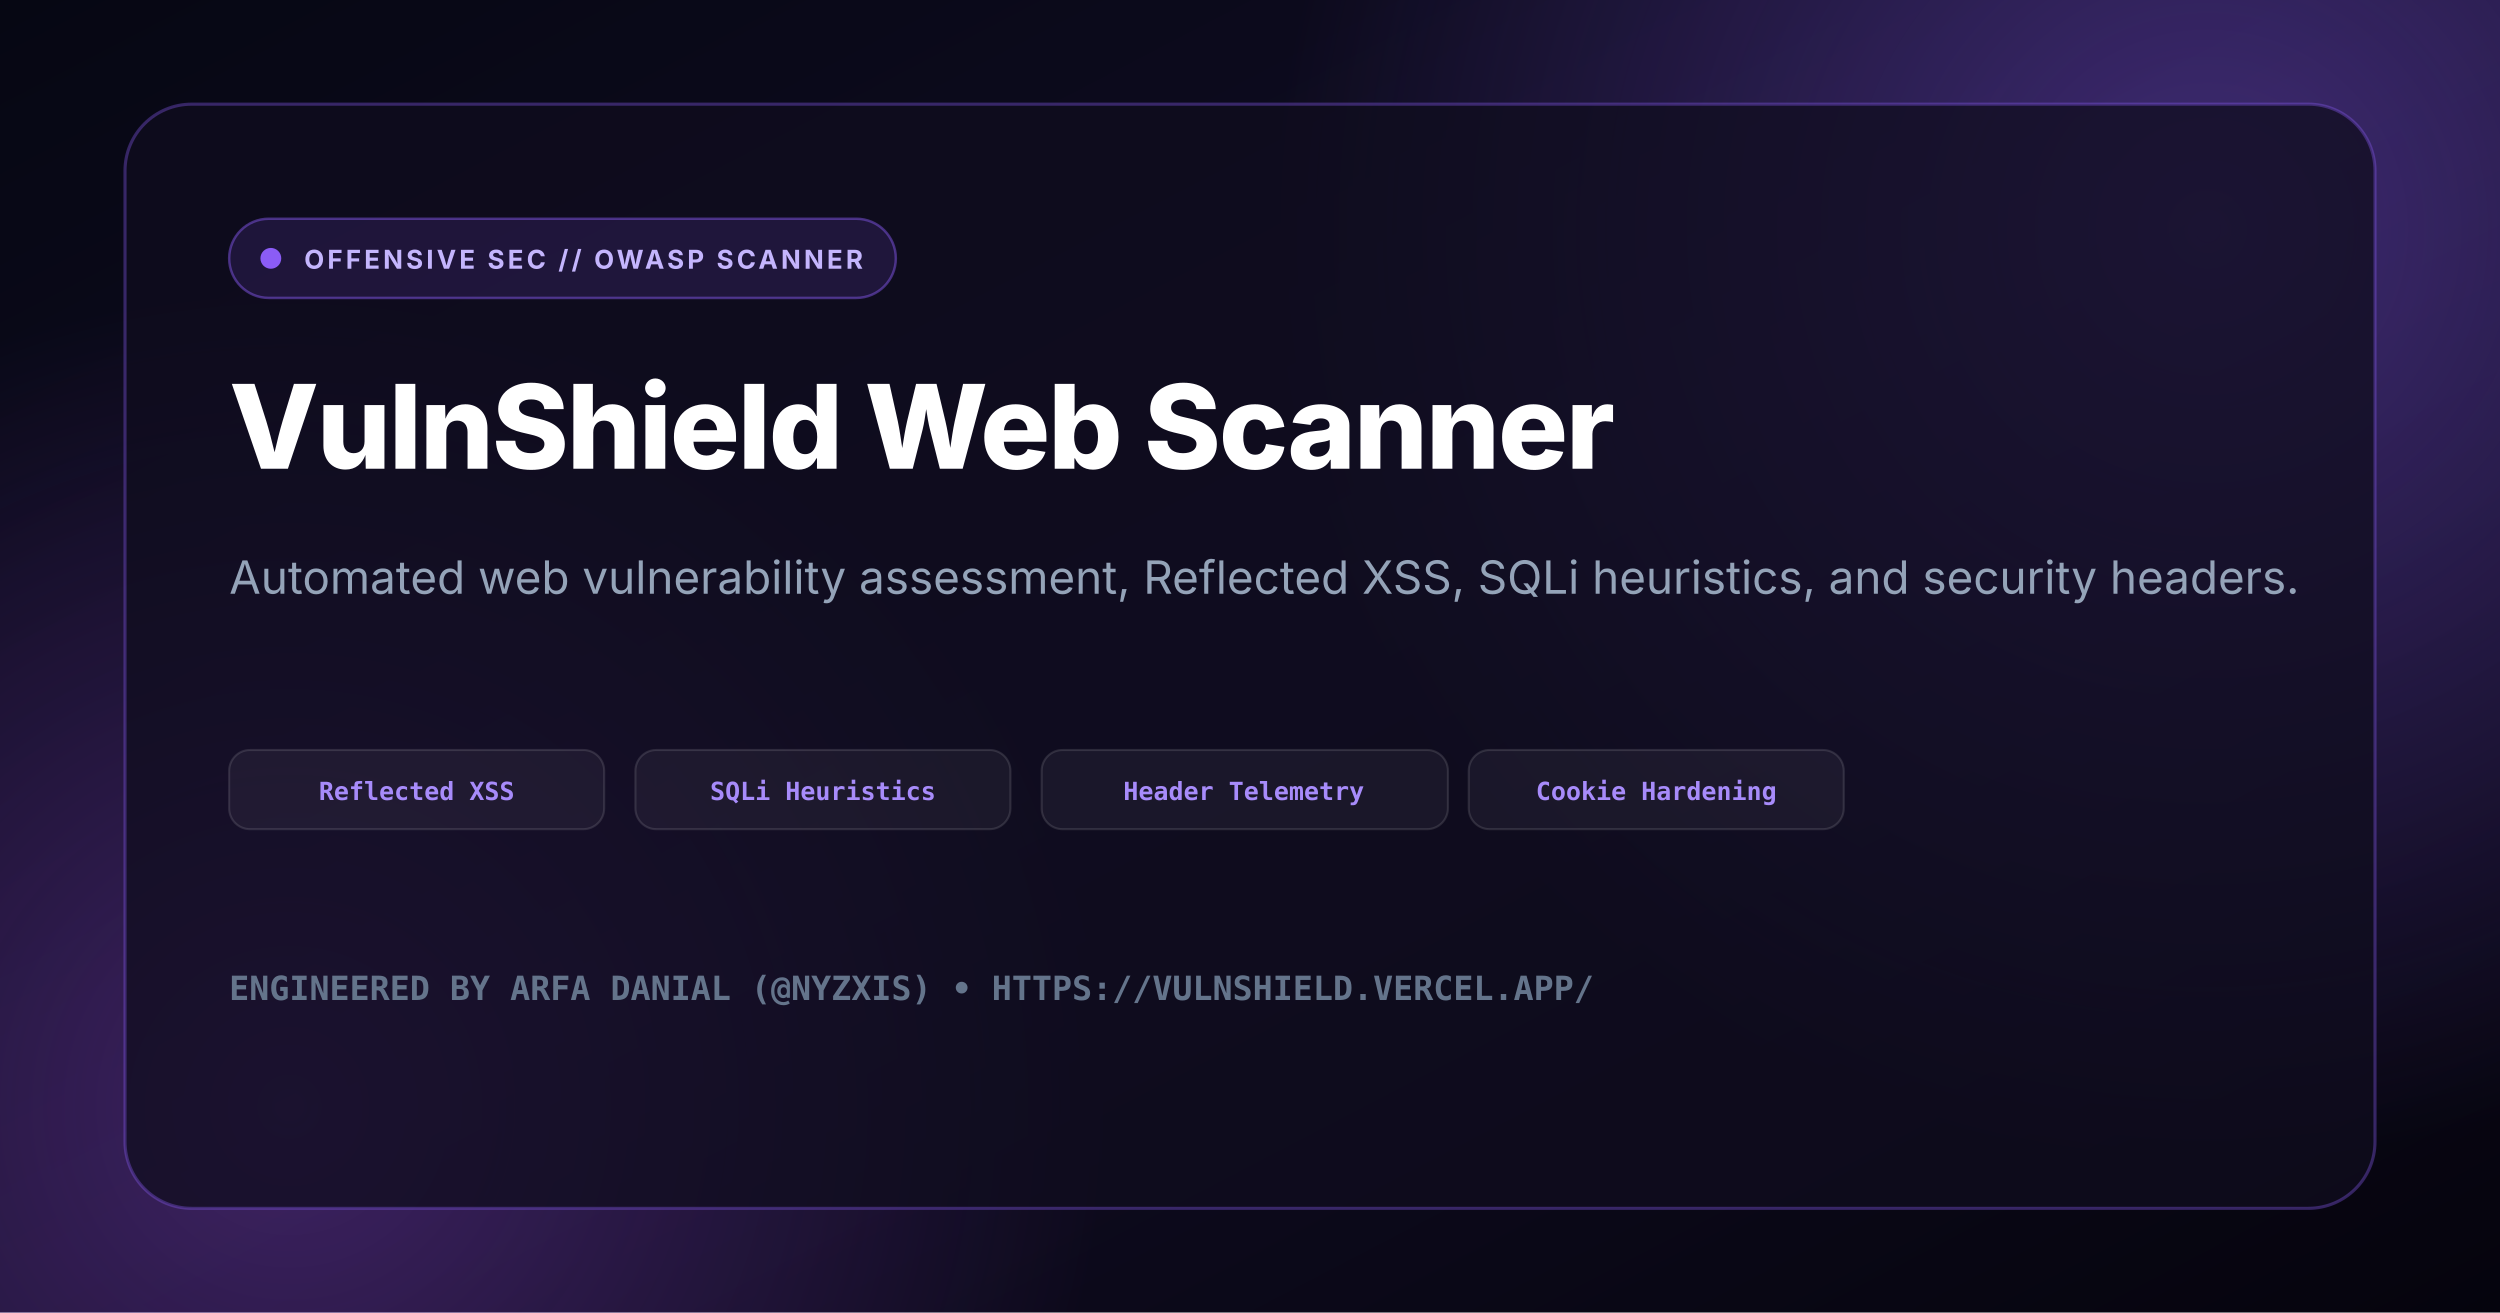
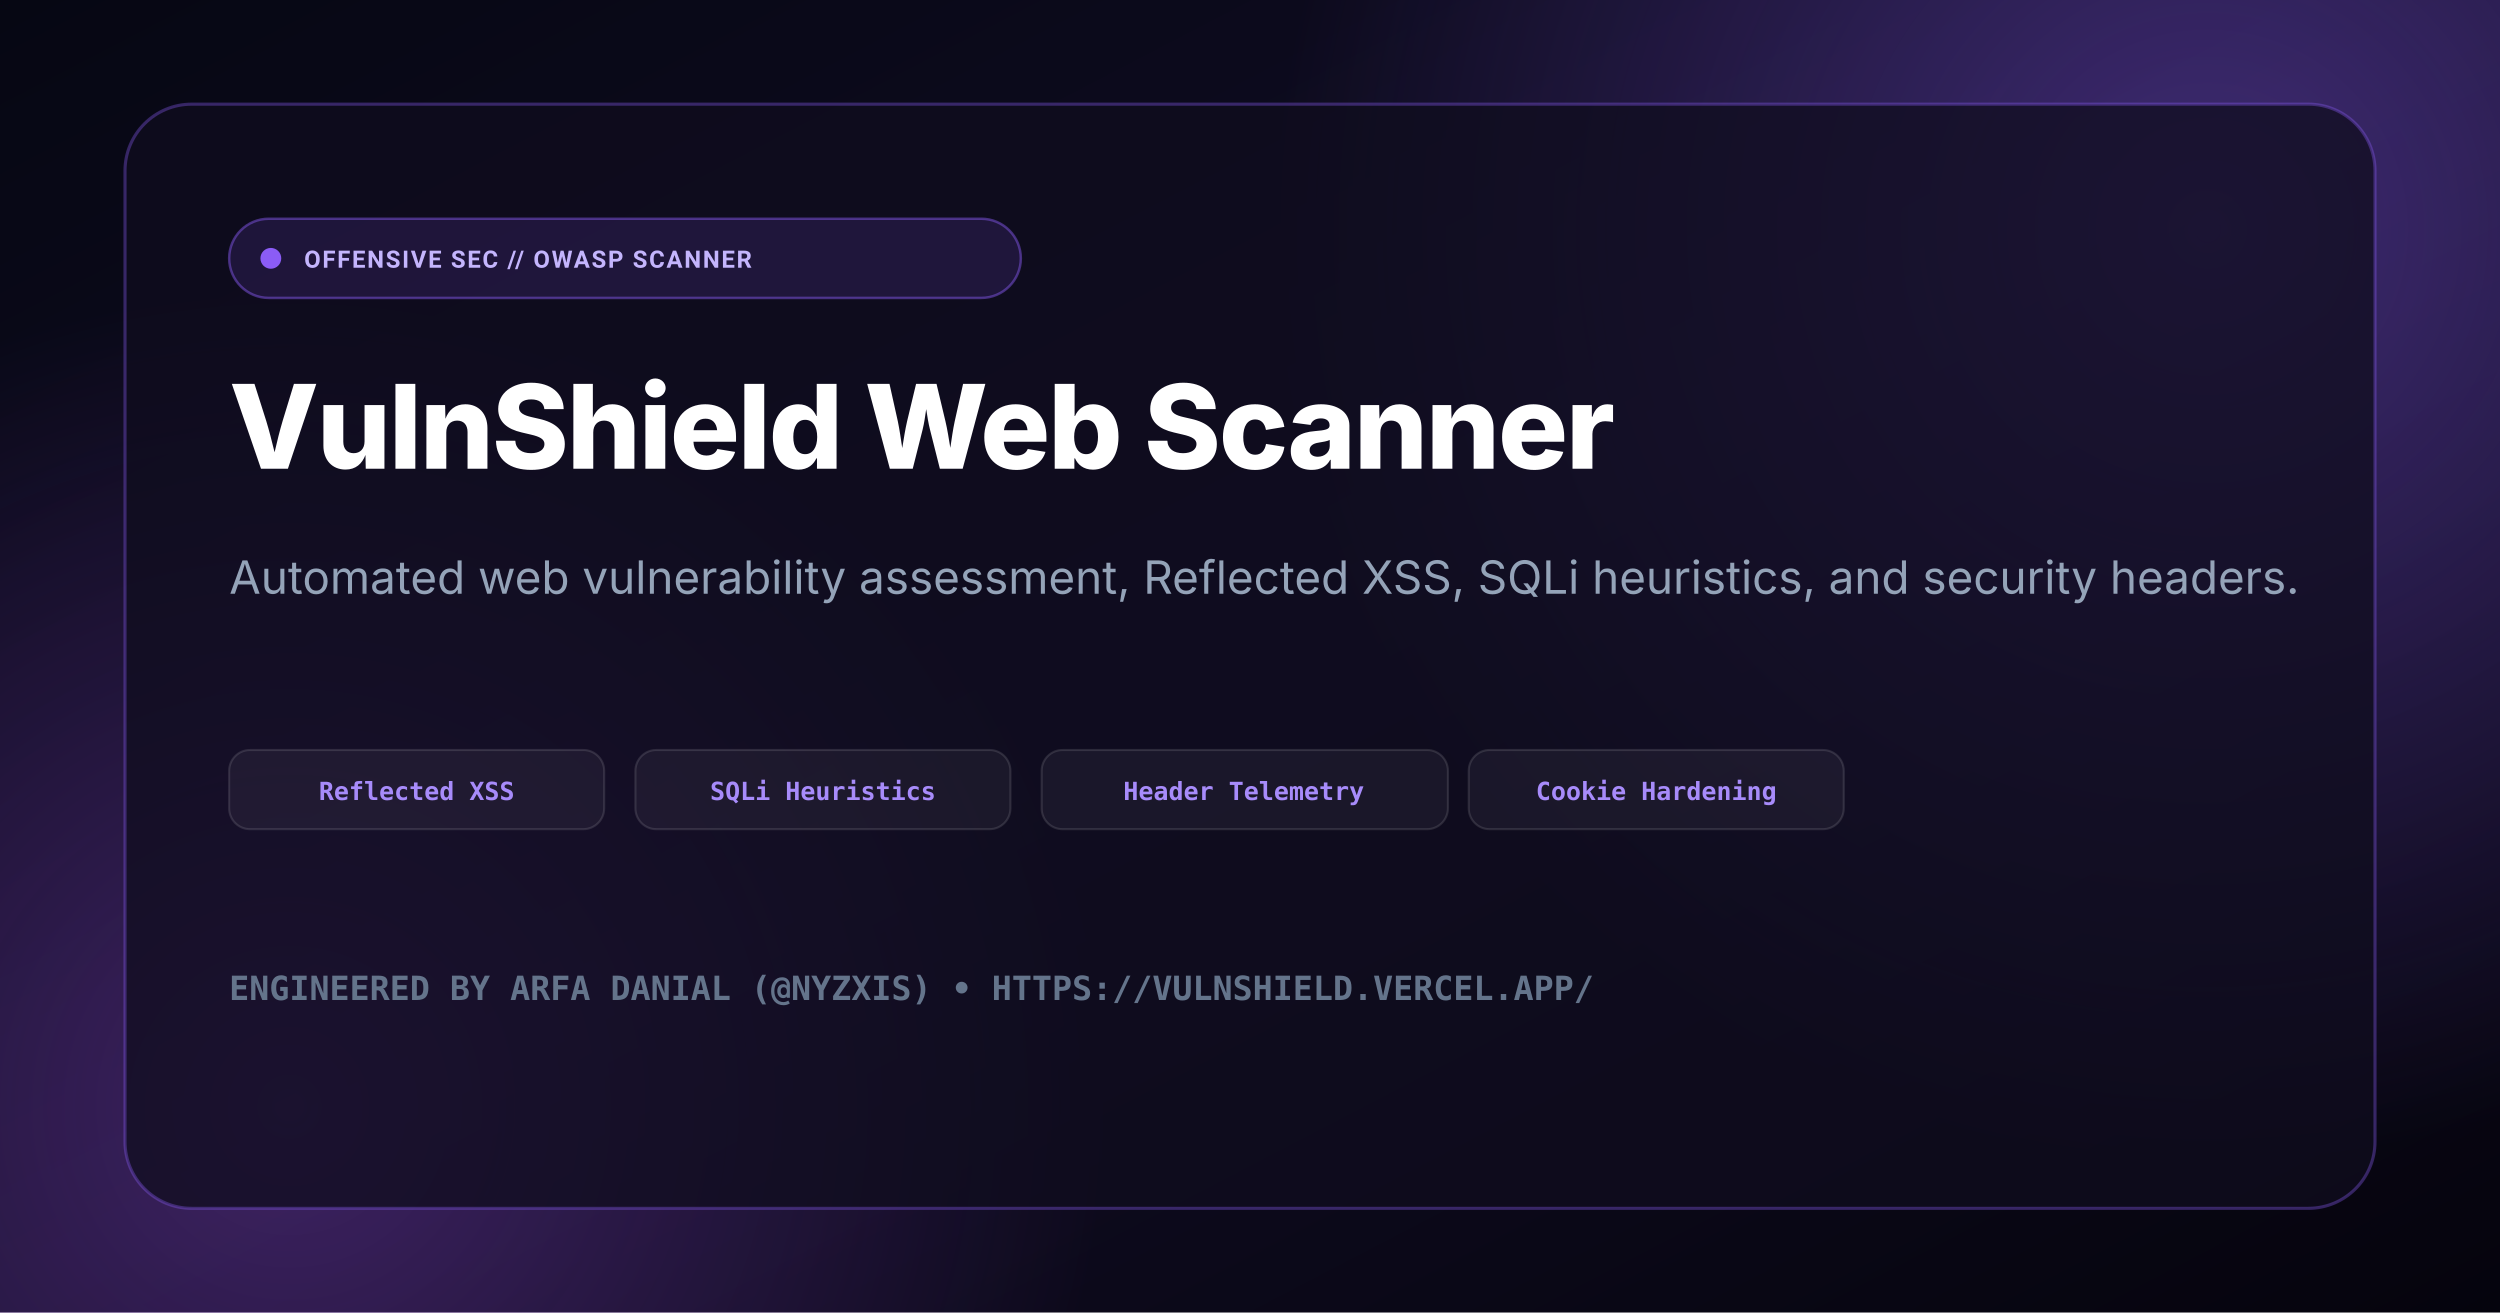
<svg xmlns="http://www.w3.org/2000/svg" viewBox="0 0 1200 630" width="1200" height="630">
  <defs>
    <linearGradient id="vsBg" x1="0%" y1="0%" x2="100%" y2="100%">
      <stop offset="0%" stop-color="#060713" />
      <stop offset="50%" stop-color="#110d24" />
      <stop offset="100%" stop-color="#05040d" />
    </linearGradient>
    <radialGradient id="vsViolet" cx="50%" cy="50%" r="50%">
      <stop offset="0%" stop-color="#8b5cf6" stop-opacity="0.38" />
      <stop offset="100%" stop-color="#8b5cf6" stop-opacity="0" />
    </radialGradient>
    <radialGradient id="vsPurple" cx="50%" cy="50%" r="50%">
      <stop offset="0%" stop-color="#a855f7" stop-opacity="0.30" />
      <stop offset="100%" stop-color="#a855f7" stop-opacity="0" />
    </radialGradient>
  </defs>
  <rect width="1200" height="630" fill="url(#vsBg)" />
  <circle cx="1060" cy="110" r="450" fill="url(#vsViolet)" />
  <circle cx="140" cy="530" r="390" fill="url(#vsPurple)" />
  <rect x="60" y="50" width="1080" height="530" rx="32" fill="rgba(15, 12, 30, 0.75)" stroke="rgba(139, 92, 246, 0.35)" stroke-width="1.5" />
  <g transform="translate(110, 105)">
-     <rect width="320" height="38" rx="19" fill="rgba(139, 92, 246, 0.14)" stroke="rgba(139, 92, 246, 0.45)" stroke-width="1.2" />
+     <rect width="380" height="38" rx="19" fill="rgba(139, 92, 246, 0.14)" stroke="rgba(139, 92, 246, 0.45)" stroke-width="1.2" />
    <circle cx="20" cy="19" r="5" fill="#8b5cf6" />
-     <text x="36" y="24" fill="#c4b5fd" font-family="'Space Grotesk', -apple-system, sans-serif" font-size="12.5" font-weight="700" letter-spacing="1.5">OFFENSIVE SEC // OWASP SCANNER</text>
+     <text x="36" y="23.5" fill="#c4b5fd" font-family="system-ui, -apple-system, 'Segoe UI', Roboto, sans-serif" font-size="11.5" font-weight="700" letter-spacing="0.8">OFFENSIVE SEC // OWASP SCANNER</text>
  </g>
  <text x="110" y="225" fill="#ffffff" font-family="'Space Grotesk', -apple-system, sans-serif" font-size="56" font-weight="800" letter-spacing="-1">VulnShield Web Scanner</text>
  <text x="110" y="285" fill="#94a3b8" font-family="-apple-system, BlinkMacSystemFont, sans-serif" font-size="22" font-weight="400">
    Automated web vulnerability assessment, Reflected XSS, SQLi heuristics, and security headers.
  </text>
  <g transform="translate(110, 360)">
    <g transform="translate(0, 0)">
      <rect width="180" height="38" rx="10" fill="rgba(255, 255, 255, 0.05)" stroke="rgba(255, 255, 255, 0.12)" />
      <text x="90" y="24" text-anchor="middle" fill="#a78bfa" font-family="'JetBrains Mono', monospace" font-size="12" font-weight="700">Reflected XSS</text>
    </g>
    <g transform="translate(195, 0)">
      <rect width="180" height="38" rx="10" fill="rgba(255, 255, 255, 0.05)" stroke="rgba(255, 255, 255, 0.12)" />
      <text x="90" y="24" text-anchor="middle" fill="#a78bfa" font-family="'JetBrains Mono', monospace" font-size="12" font-weight="700">SQLi Heuristics</text>
    </g>
    <g transform="translate(390, 0)">
      <rect width="195" height="38" rx="10" fill="rgba(255, 255, 255, 0.05)" stroke="rgba(255, 255, 255, 0.12)" />
      <text x="97" y="24" text-anchor="middle" fill="#a78bfa" font-family="'JetBrains Mono', monospace" font-size="12" font-weight="700">Header Telemetry</text>
    </g>
    <g transform="translate(595, 0)">
      <rect width="180" height="38" rx="10" fill="rgba(255, 255, 255, 0.05)" stroke="rgba(255, 255, 255, 0.12)" />
      <text x="90" y="24" text-anchor="middle" fill="#a78bfa" font-family="'JetBrains Mono', monospace" font-size="12" font-weight="700">Cookie Hardening</text>
    </g>
  </g>
  <text x="110" y="480" fill="#64748b" font-family="'JetBrains Mono', monospace" font-size="16" font-weight="600">
    ENGINEERED BY ARFA DANIAL (@NYZXIS) • HTTPS://VULNSHIELD.VERCEL.APP/
  </text>
</svg>
